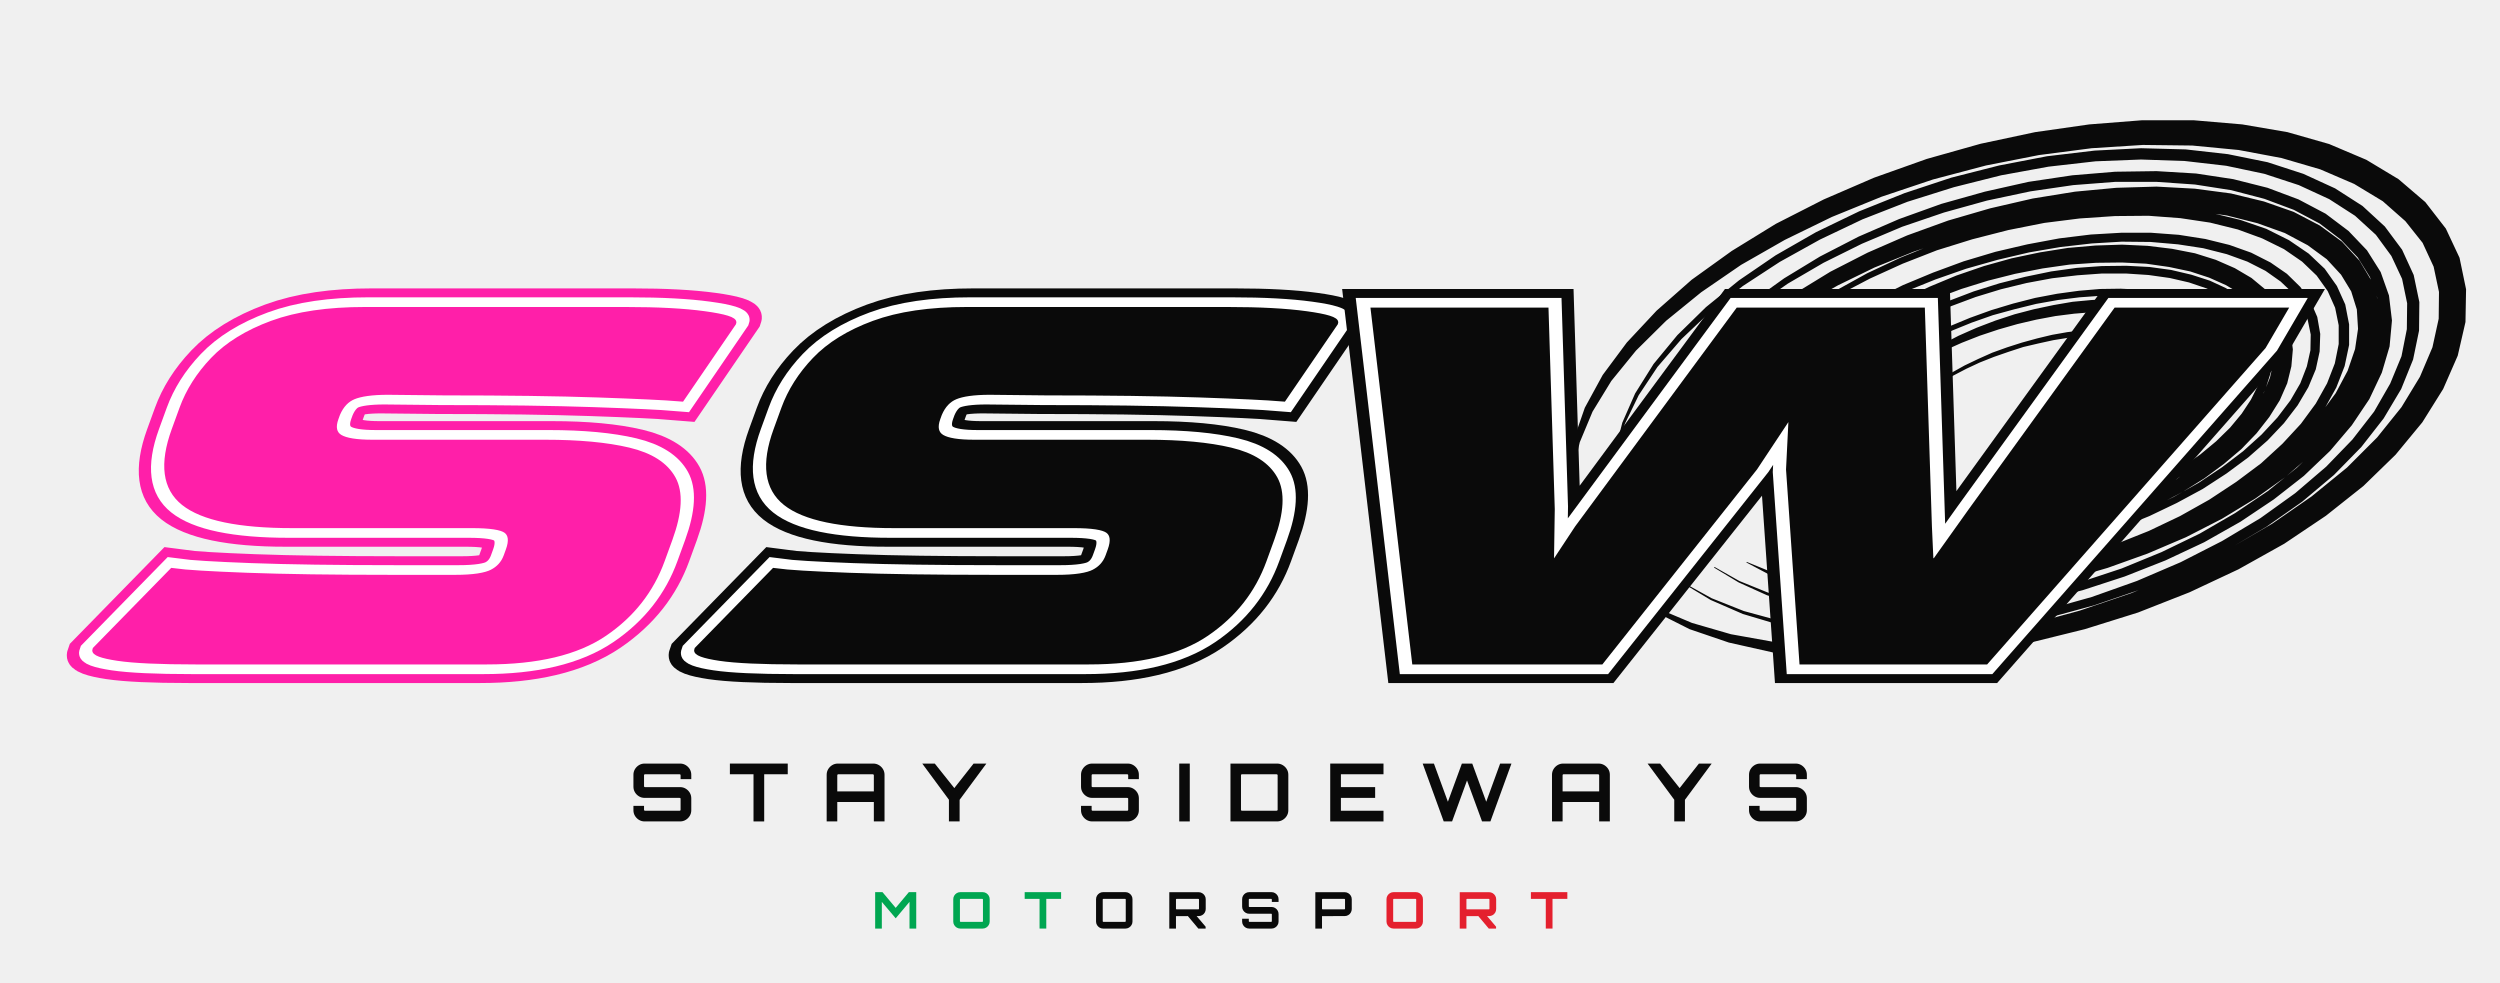
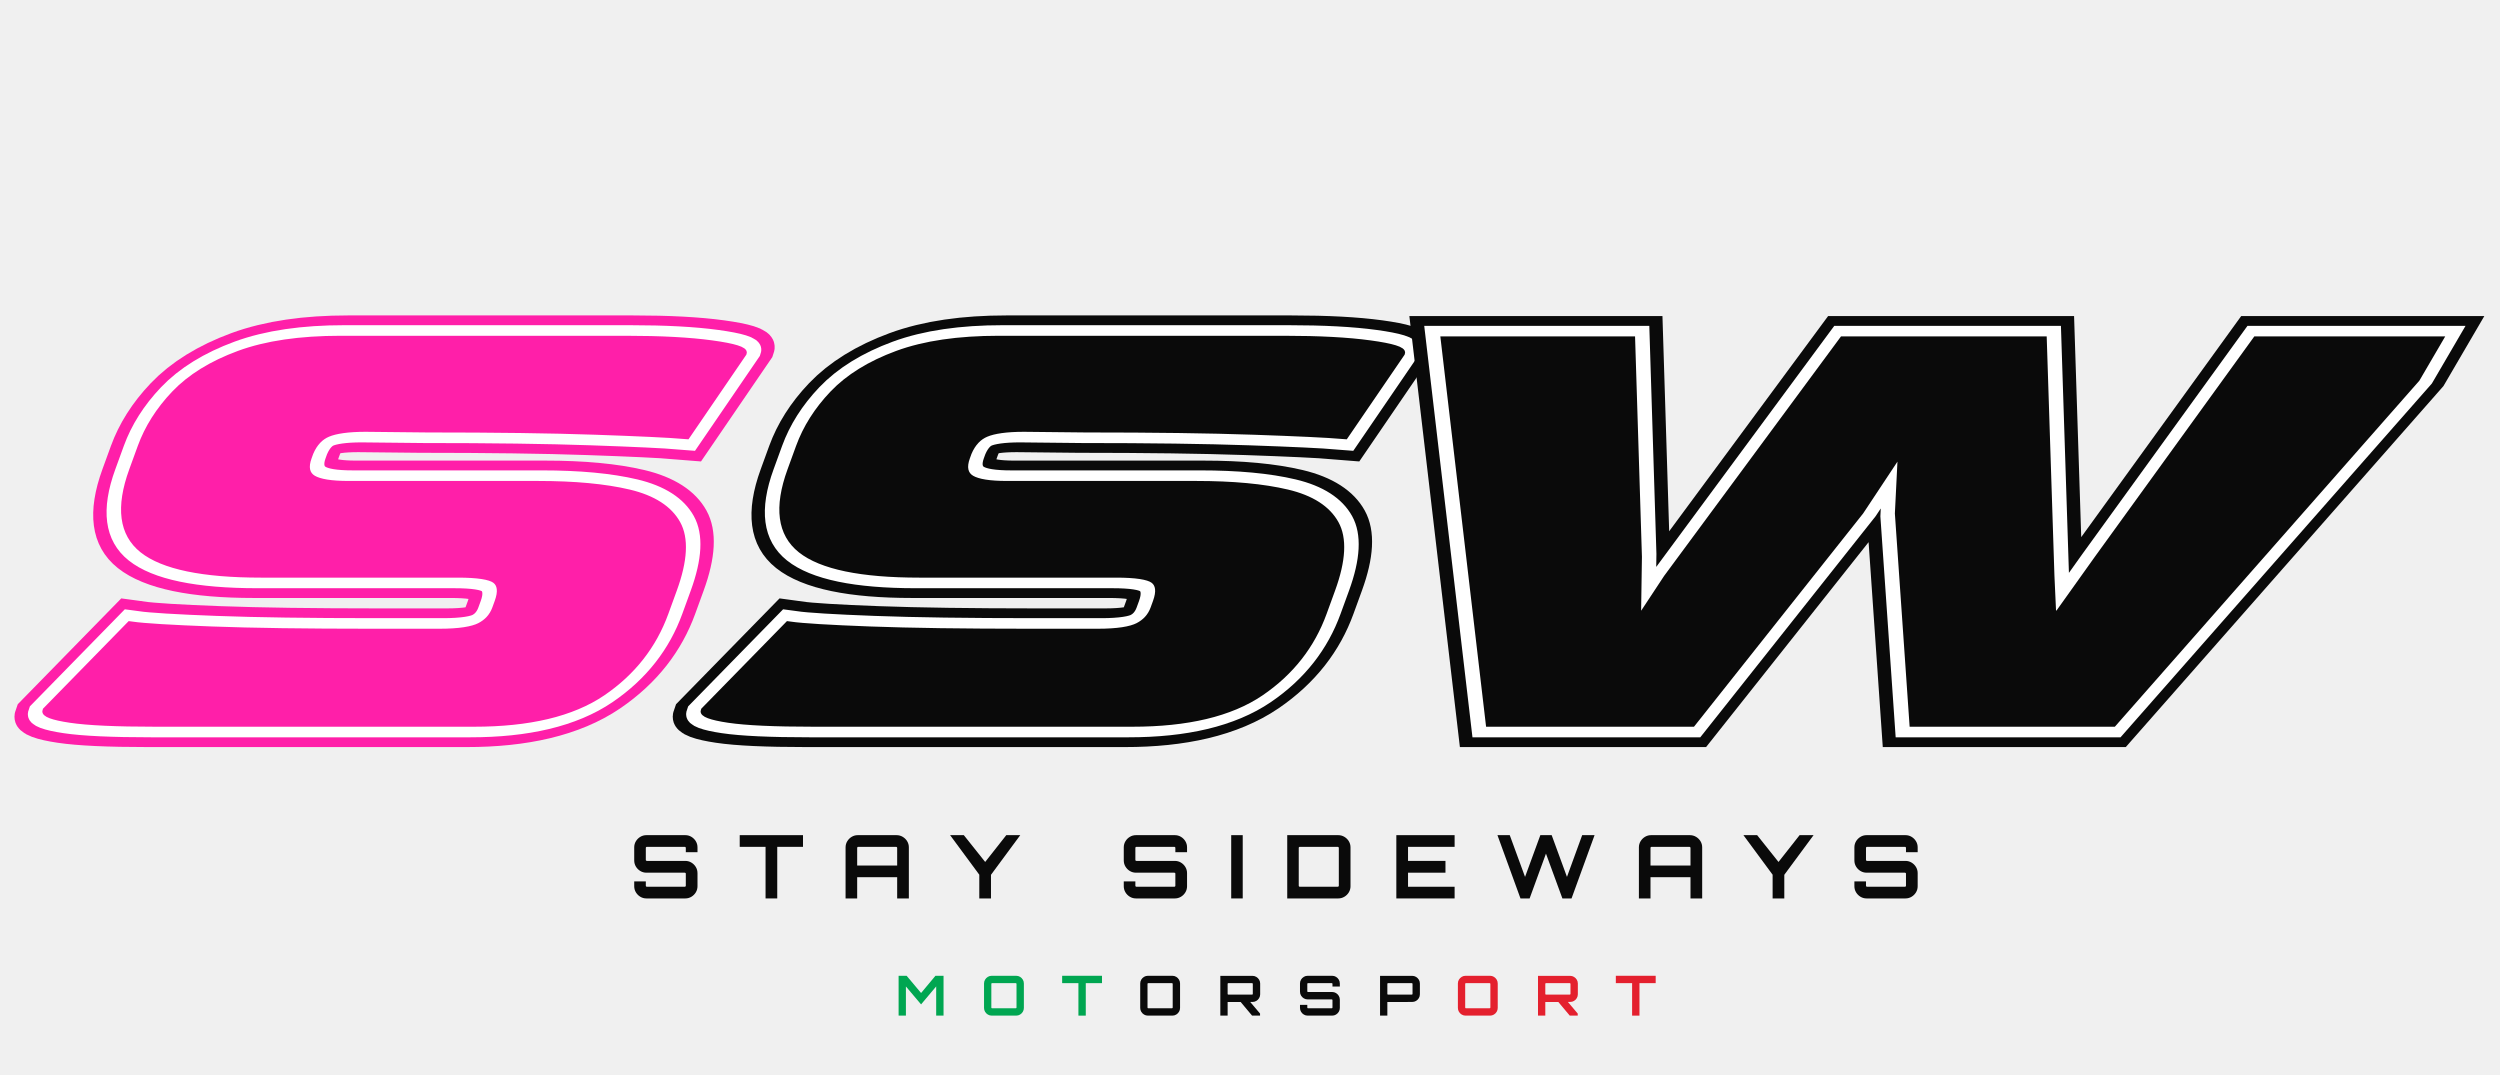
- <svg xmlns="http://www.w3.org/2000/svg" viewBox="0 0 840 330" role="img" aria-label="SSW Stay Sideways Motorsport">
-   <path d="M528.3 168.5 L528.5 158.6 L530.8 148.6 L535.1 138.3 L541.4 128.0 L549.7 117.8 L559.8 107.8 L571.6 98.2 L585.0 89.0 L599.7 80.6 L615.5 72.9 L632.2 66.1 L649.5 60.3 L667.3 55.6 L685.1 52.1 L702.8 49.8 L720.0 48.7 L736.6 48.9 L752.2 50.4 L766.6 53.1 L779.6 56.9 L791.0 61.8 L800.6 67.6 L808.2 74.3 L814.0 81.6 L817.7 89.6 L819.5 98.1 L819.4 107.1 L817.3 116.7 L813.1 126.6 L806.9 136.8 L798.7 147.0 L788.6 157.1 L776.7 166.8 L763.4 176.0 L748.6 184.6 L732.8 192.4 L716.1 199.3 L698.7 205.2 L681.0 210.0 L663.2 213.6 L645.5 216.0 L628.3 217.2 L611.7 217.0 L596.1 215.7 L581.6 213.1 L568.5 209.3 L556.9 204.4 L546.8 198.4 L546.7 198.7 L556.2 205.6 L567.7 211.4 L580.9 215.9 L595.6 219.2 L611.5 221.2 L628.3 221.9 L646.0 221.2 L664.0 219.2 L682.3 215.9 L700.5 211.4 L718.4 205.8 L735.7 199.0 L752.1 191.3 L767.5 182.7 L781.5 173.3 L794.1 163.3 L804.9 152.8 L813.9 141.9 L820.9 130.7 L825.8 119.5 L828.4 108.2 L828.6 97.2 L826.4 86.6 L821.8 76.8 L814.9 67.9 L805.9 60.2 L795.1 53.7 L782.6 48.4 L768.6 44.4 L753.4 41.8 L737.0 40.4 L719.8 40.4 L702.0 41.8 L683.8 44.4 L665.5 48.3 L647.4 53.4 L629.7 59.7 L612.8 67.0 L596.7 75.2 L581.9 84.3 L568.4 94.0 L556.6 104.4 L546.6 115.1 L538.5 126.0 L532.5 137.0 L528.7 147.9 L527.2 158.5 L528.0 168.5Z M542.4 161.0 L543.2 151.8 L546.0 142.3 L550.6 132.8 L556.9 123.3 L565.0 113.9 L574.6 104.8 L585.6 96.1 L598.0 88.0 L611.5 80.5 L625.8 73.7 L640.9 67.8 L656.5 62.9 L672.4 58.9 L688.3 56.0 L704.1 54.2 L719.4 53.6 L734.1 54.1 L748.0 55.7 L760.8 58.4 L772.4 62.2 L782.6 66.9 L791.3 72.5 L798.3 78.9 L803.5 86.0 L807.1 93.7 L808.8 101.9 L808.7 110.6 L806.9 119.7 L803.1 128.9 L797.7 138.3 L790.4 147.7 L781.6 156.8 L771.2 165.7 L759.5 174.1 L746.6 181.8 L732.7 188.9 L718.0 195.2 L702.8 200.6 L687.1 205.0 L671.3 208.3 L655.6 210.6 L640.2 211.8 L625.3 211.8 L611.2 210.7 L598.0 208.6 L585.9 205.3 L575.1 201.0 L565.7 195.8 L565.5 196.0 L574.8 201.6 L585.6 206.3 L597.7 209.9 L611.0 212.4 L625.3 213.7 L640.3 213.9 L655.9 213.0 L671.8 210.9 L687.8 207.7 L703.6 203.4 L719.1 198.1 L734.1 191.9 L748.3 184.8 L761.5 177.0 L773.5 168.6 L784.2 159.6 L793.4 150.2 L800.9 140.6 L806.8 130.7 L810.8 120.8 L812.8 111.1 L812.9 101.5 L811.0 92.4 L807.1 83.9 L801.3 76.1 L793.8 69.2 L784.6 63.3 L773.9 58.4 L761.9 54.5 L748.6 51.8 L734.4 50.2 L719.4 49.8 L703.8 50.6 L687.8 52.5 L671.7 55.6 L655.6 59.7 L639.9 64.9 L624.7 71.0 L610.2 78.0 L596.6 85.8 L584.3 94.2 L573.2 103.2 L563.6 112.6 L555.6 122.3 L549.4 132.2 L545.1 142.0 L542.6 151.7 L542.1 161.0Z M553.5 153.7 L555.6 145.1 L559.4 136.5 L564.8 127.8 L571.7 119.3 L580.1 110.9 L589.8 102.9 L600.7 95.3 L612.7 88.3 L625.6 81.9 L639.1 76.2 L653.2 71.4 L667.6 67.4 L682.2 64.3 L696.6 62.2 L710.8 61.1 L724.5 61.1 L737.5 62.0 L749.7 63.9 L760.8 66.8 L770.7 70.5 L779.4 75.1 L786.5 80.5 L792.2 86.5 L796.3 93.1 L798.8 100.2 L799.7 107.7 L799.0 115.6 L796.7 123.8 L792.8 132.2 L787.2 140.7 L780.2 149.0 L771.7 157.2 L762.0 165.0 L751.0 172.4 L739.1 179.3 L726.3 185.5 L712.9 191.0 L699.0 195.6 L684.8 199.4 L670.5 202.3 L656.4 204.2 L642.6 205.2 L629.2 205.1 L616.6 204.0 L604.8 202.0 L594.0 199.1 L584.4 195.2 L576.1 190.5 L575.9 190.7 L584.2 195.7 L593.7 200.0 L604.5 203.2 L616.4 205.6 L629.1 206.9 L642.6 207.2 L656.6 206.4 L670.9 204.7 L685.4 202.0 L699.8 198.3 L713.9 193.7 L727.6 188.3 L740.6 182.2 L752.8 175.3 L764.0 167.8 L774.1 159.9 L782.9 151.5 L790.2 142.9 L796.1 134.1 L800.3 125.2 L802.9 116.4 L803.7 107.7 L802.7 99.3 L799.9 91.4 L795.3 84.1 L789.1 77.6 L781.4 71.8 L772.3 67.0 L761.9 63.1 L750.4 60.2 L737.9 58.3 L724.6 57.5 L710.7 57.7 L696.3 58.9 L681.6 61.1 L666.9 64.4 L652.3 68.5 L638.1 73.6 L624.5 79.5 L611.5 86.2 L599.5 93.5 L588.6 101.3 L578.9 109.6 L570.6 118.3 L563.8 127.1 L558.5 136.1 L555.0 145.0 L553.2 153.6Z M560.4 163.4 L560.8 155.8 L562.8 148.1 L566.4 140.3 L571.5 132.4 L578.1 124.6 L586.2 116.9 L595.5 109.5 L606.0 102.4 L617.5 95.9 L629.8 89.9 L642.9 84.6 L656.4 80.0 L670.2 76.2 L684.2 73.3 L698.0 71.3 L711.5 70.2 L724.5 70.0 L736.8 70.8 L748.2 72.4 L758.5 75.0 L767.7 78.3 L775.4 82.4 L781.8 87.1 L786.6 92.3 L790.0 97.9 L791.9 104.0 L792.3 110.5 L791.3 117.3 L788.8 124.6 L784.8 132.1 L779.2 139.7 L772.1 147.3 L763.8 154.8 L754.1 161.9 L743.4 168.7 L731.8 175.0 L719.4 180.6 L706.5 185.6 L693.1 189.8 L679.6 193.2 L666.1 195.8 L652.8 197.4 L639.9 198.2 L627.6 198.0 L615.9 197.0 L605.2 195.1 L595.5 192.3 L586.9 188.8 L586.8 189.0 L595.1 193.4 L604.8 196.9 L615.6 199.5 L627.3 201.1 L639.9 201.7 L653.1 201.4 L666.7 200.1 L680.6 197.9 L694.5 194.8 L708.2 190.8 L721.6 186.0 L734.5 180.5 L746.6 174.3 L757.8 167.5 L768.0 160.2 L777.0 152.4 L784.7 144.4 L791.0 136.1 L795.7 127.7 L798.7 119.2 L800.0 110.8 L799.5 102.6 L797.1 94.8 L792.8 87.6 L786.9 81.2 L779.5 75.8 L770.7 71.2 L760.7 67.7 L749.6 65.0 L737.5 63.4 L724.6 62.7 L711.1 63.1 L697.2 64.4 L683.0 66.7 L668.7 70.0 L654.6 74.1 L640.8 79.1 L627.5 84.9 L615.0 91.3 L603.4 98.4 L592.8 105.9 L583.5 113.9 L575.5 122.2 L569.1 130.6 L564.2 139.1 L561.1 147.5 L559.7 155.7 L560.1 163.4Z M574.9 139.5 L579.2 132.3 L584.8 125.2 L591.5 118.3 L599.4 111.6 L608.2 105.2 L617.8 99.1 L628.3 93.6 L639.3 88.6 L650.8 84.1 L662.7 80.4 L674.8 77.3 L686.9 74.9 L698.8 73.4 L710.6 72.6 L721.9 72.5 L732.6 73.3 L742.6 74.8 L751.9 77.1 L760.1 80.1 L767.4 83.7 L773.5 87.9 L778.4 92.6 L782.1 97.8 L784.6 103.4 L785.8 109.3 L785.8 115.6 L784.5 122.1 L781.9 128.8 L778.1 135.6 L773.1 142.4 L766.9 149.1 L759.7 155.7 L751.4 161.9 L742.3 167.9 L732.5 173.4 L722.0 178.4 L711.0 182.8 L699.7 186.7 L688.1 189.8 L676.5 192.3 L664.9 194.0 L653.6 195.0 L642.7 195.3 L632.2 194.8 L622.4 193.5 L613.3 191.6 L605.1 188.9 L597.8 185.5 L597.6 185.8 L604.9 189.4 L613.1 192.4 L622.2 194.6 L632.1 196.1 L642.6 196.9 L653.7 196.8 L665.2 196.0 L676.9 194.4 L688.6 192.1 L700.4 189.0 L711.9 185.3 L723.1 180.9 L733.8 175.9 L743.9 170.4 L753.2 164.5 L761.7 158.1 L769.2 151.4 L775.7 144.5 L781.0 137.4 L785.0 130.2 L787.8 123.0 L789.3 115.9 L789.3 109.0 L788.0 102.3 L785.2 96.1 L781.1 90.3 L775.7 85.2 L769.1 80.7 L761.5 76.9 L752.8 73.9 L743.3 71.6 L732.9 70.1 L721.9 69.4 L710.4 69.6 L698.5 70.5 L686.4 72.2 L674.2 74.7 L662.0 78.0 L650.1 81.9 L638.5 86.6 L627.4 91.8 L616.9 97.6 L607.3 103.9 L598.5 110.5 L590.8 117.5 L584.2 124.7 L578.8 132.0 L574.6 139.4Z M581.8 154.3 L583.1 148.4 L585.6 142.3 L589.2 136.2 L593.9 130.2 L599.6 124.2 L606.2 118.4 L613.7 112.8 L621.9 107.5 L630.9 102.5 L640.4 97.9 L650.3 93.9 L660.6 90.3 L671.2 87.3 L681.8 84.8 L692.3 83.0 L702.8 81.8 L712.9 81.2 L722.6 81.3 L731.8 82.1 L740.3 83.4 L748.2 85.4 L755.1 87.9 L761.2 91.0 L766.3 94.6 L770.4 98.5 L773.5 102.8 L775.4 107.5 L776.4 112.4 L776.3 117.7 L775.1 123.1 L772.9 128.8 L769.6 134.5 L765.2 140.3 L759.9 146.0 L753.7 151.6 L746.6 157.0 L738.8 162.2 L730.3 167.0 L721.3 171.4 L711.8 175.4 L702.1 178.9 L692.1 181.8 L682.0 184.3 L671.9 186.1 L662.0 187.4 L652.4 188.0 L643.1 188.0 L634.3 187.4 L634.3 187.7 L643.1 188.5 L652.4 188.8 L662.1 188.4 L672.1 187.4 L682.3 185.7 L692.5 183.5 L702.6 180.6 L712.6 177.3 L722.2 173.4 L731.4 169.0 L740.1 164.3 L748.1 159.1 L755.4 153.7 L761.9 148.0 L767.4 142.2 L772.0 136.2 L775.6 130.1 L778.1 124.1 L779.4 118.1 L779.6 112.2 L778.6 106.5 L776.3 101.2 L772.9 96.4 L768.4 92.0 L762.9 88.2 L756.4 84.9 L749.1 82.3 L741.0 80.3 L732.1 78.9 L722.7 78.2 L712.8 78.2 L702.5 78.8 L691.9 80.1 L681.2 82.1 L670.5 84.6 L659.8 87.8 L649.5 91.6 L639.4 95.8 L629.8 100.6 L620.9 105.7 L612.6 111.2 L605.1 117.1 L598.5 123.1 L592.9 129.3 L588.3 135.7 L584.9 142.0 L582.6 148.2 L581.5 154.3Z M595.1 149.6 L597.0 144.1 L599.7 138.7 L603.4 133.3 L608.0 127.9 L613.3 122.7 L619.5 117.6 L626.3 112.8 L633.8 108.3 L641.8 104.2 L650.2 100.4 L659.0 97.1 L668.0 94.3 L677.1 92.0 L686.3 90.2 L695.4 88.9 L704.3 88.3 L712.9 88.2 L721.1 88.6 L728.8 89.7 L735.9 91.2 L742.3 93.3 L747.9 95.8 L752.8 98.7 L756.8 102.0 L759.9 105.5 L762.1 109.3 L763.5 113.3 L764.1 117.6 L763.8 122.1 L762.7 126.9 L760.7 131.8 L757.7 136.8 L753.9 141.9 L749.3 146.9 L743.9 151.9 L737.8 156.6 L731.1 161.1 L723.8 165.3 L716.0 169.1 L707.9 172.5 L699.5 175.5 L691.0 178.1 L682.3 180.1 L673.7 181.7 L665.3 182.7 L657.0 183.2 L649.1 183.2 L641.5 182.7 L641.5 183.0 L649.0 184.1 L657.0 184.7 L665.4 184.7 L674.0 184.2 L682.9 183.0 L691.7 181.3 L700.6 179.0 L709.3 176.3 L717.7 173.0 L725.8 169.3 L733.5 165.2 L740.7 160.7 L747.2 155.9 L753.1 150.9 L758.2 145.6 L762.5 140.1 L766.0 134.5 L768.5 128.8 L769.9 123.1 L770.4 117.4 L769.7 111.9 L767.9 106.6 L765.1 101.7 L761.2 97.3 L756.5 93.4 L750.9 90.1 L744.5 87.3 L737.5 85.1 L729.8 83.6 L721.6 82.6 L713.0 82.2 L704.0 82.5 L694.8 83.3 L685.4 84.8 L675.9 86.8 L666.6 89.4 L657.3 92.6 L648.4 96.3 L639.8 100.4 L631.8 104.9 L624.3 109.8 L617.4 115.1 L611.3 120.6 L606.1 126.3 L601.7 132.1 L598.4 137.9 L596.1 143.8 L594.8 149.5Z M604.3 143.5 L607.0 138.3 L610.6 133.3 L615.1 128.3 L620.3 123.4 L626.2 118.7 L632.8 114.3 L639.9 110.1 L647.5 106.3 L655.5 102.9 L663.8 99.8 L672.3 97.2 L680.9 95.1 L689.5 93.5 L698.0 92.5 L706.3 91.9 L714.3 91.9 L721.9 92.4 L729.0 93.4 L735.5 94.9 L741.4 96.9 L746.6 99.3 L751.0 102.1 L754.6 105.3 L757.4 108.8 L759.3 112.5 L760.4 116.5 L760.6 120.7 L760.1 125.1 L758.6 129.7 L756.3 134.3 L753.2 139.0 L749.3 143.7 L744.6 148.3 L739.3 152.7 L733.3 156.9 L726.8 160.9 L719.8 164.6 L712.4 168.0 L704.8 170.9 L696.9 173.5 L688.9 175.6 L680.9 177.3 L673.0 178.4 L665.3 179.1 L657.8 179.3 L650.6 179.0 L643.9 178.3 L637.7 177.0 L637.6 177.3 L643.8 178.7 L650.6 179.7 L657.8 180.2 L665.3 180.2 L673.2 179.7 L681.2 178.7 L689.3 177.2 L697.4 175.2 L705.4 172.7 L713.2 169.8 L720.7 166.5 L727.9 162.9 L734.6 158.9 L740.8 154.6 L746.3 150.1 L751.2 145.4 L755.3 140.6 L758.7 135.7 L761.2 130.7 L762.8 125.7 L763.5 120.8 L763.2 116.1 L762.0 111.5 L759.8 107.2 L756.7 103.3 L752.7 99.9 L747.9 96.8 L742.5 94.3 L736.3 92.3 L729.5 90.7 L722.2 89.7 L714.4 89.3 L706.2 89.4 L697.8 90.0 L689.2 91.2 L680.5 93.0 L671.8 95.2 L663.2 97.9 L654.8 101.1 L646.8 104.7 L639.1 108.7 L632.0 113.1 L625.4 117.7 L619.5 122.6 L614.4 127.7 L610.1 132.9 L606.6 138.1 L604.0 143.3Z M616.1 141.4 L618.9 137.2 L622.5 133.0 L626.7 129.0 L631.5 125.0 L636.8 121.2 L642.7 117.6 L648.9 114.3 L655.6 111.2 L662.5 108.4 L669.6 105.9 L676.9 103.9 L684.2 102.1 L691.5 100.8 L698.7 99.9 L705.7 99.4 L712.4 99.4 L718.8 99.7 L724.8 100.4 L730.4 101.6 L735.4 103.1 L739.8 105.0 L743.6 107.1 L746.7 109.6 L749.1 112.3 L750.9 115.2 L752.0 118.4 L752.4 121.7 L752.2 125.1 L751.2 128.7 L749.6 132.5 L747.3 136.3 L744.3 140.1 L740.7 143.9 L736.5 147.6 L731.8 151.2 L726.6 154.6 L721.0 157.8 L715.0 160.8 L708.8 163.5 L702.3 166.0 L695.7 168.1 L689.0 169.8 L682.3 171.2 L675.7 172.3 L669.2 172.9 L663.0 173.2 L657.0 173.1 L651.3 172.6 L651.3 172.9 L656.9 173.5 L663.0 173.8 L669.3 173.8 L675.8 173.3 L682.5 172.4 L689.3 171.1 L696.1 169.5 L702.8 167.5 L709.4 165.2 L715.8 162.5 L721.9 159.6 L727.7 156.4 L733.0 153.0 L737.9 149.3 L742.3 145.6 L746.1 141.7 L749.3 137.7 L751.8 133.7 L753.6 129.6 L754.7 125.6 L755.0 121.6 L754.5 117.8 L753.3 114.1 L751.3 110.7 L748.5 107.7 L745.0 105.0 L740.9 102.6 L736.2 100.7 L731.0 99.1 L725.2 98.0 L719.0 97.3 L712.5 97.0 L705.6 97.1 L698.5 97.7 L691.2 98.7 L683.8 100.1 L676.4 102.0 L669.1 104.2 L661.9 106.8 L654.9 109.7 L648.3 112.9 L642.0 116.5 L636.1 120.2 L630.8 124.2 L626.1 128.4 L622.0 132.6 L618.6 137.0 L615.8 141.2Z M629.5 133.8 L633.4 130.3 L637.7 126.9 L642.6 123.7 L647.7 120.7 L653.3 117.8 L659.1 115.2 L665.2 112.8 L671.5 110.7 L677.8 108.9 L684.2 107.4 L690.6 106.2 L696.9 105.4 L703.0 104.9 L709.0 104.8 L714.6 105.0 L719.9 105.5 L724.8 106.4 L729.3 107.6 L733.3 109.0 L736.7 110.7 L739.6 112.7 L742.0 114.8 L743.7 117.0 L744.9 119.4 L745.6 121.9 L745.8 124.5 L745.4 127.3 L744.5 130.3 L743.1 133.4 L741.1 136.6 L738.5 139.8 L735.5 143.0 L731.9 146.2 L727.9 149.3 L723.5 152.2 L718.7 155.0 L713.6 157.7 L708.3 160.1 L702.8 162.2 L697.1 164.2 L691.4 165.8 L685.7 167.2 L680.0 168.2 L674.4 169.0 L668.9 169.4 L663.7 169.6 L658.7 169.4 L654.0 169.0 L653.9 169.3 L658.6 170.2 L663.6 170.8 L669.0 171.0 L674.5 170.9 L680.3 170.5 L686.1 169.7 L692.1 168.6 L698.0 167.1 L703.9 165.4 L709.6 163.4 L715.2 161.1 L720.6 158.5 L725.6 155.8 L730.3 152.8 L734.7 149.6 L738.6 146.3 L742.0 142.9 L745.0 139.4 L747.4 135.8 L749.1 132.1 L750.3 128.4 L750.8 124.7 L750.6 121.0 L749.6 117.5 L747.9 114.3 L745.6 111.3 L742.7 108.7 L739.2 106.4 L735.2 104.5 L730.7 103.0 L725.8 101.8 L720.5 101.0 L714.9 100.5 L708.9 100.5 L702.8 100.8 L696.4 101.4 L690.0 102.5 L683.4 103.9 L676.9 105.6 L670.5 107.7 L664.2 110.1 L658.1 112.8 L652.3 115.8 L646.8 119.0 L641.7 122.4 L637.0 126.0 L632.9 129.7 L629.3 133.5Z M637.3 141.9 L639.5 139.1 L642.1 136.3 L645.1 133.7 L648.5 131.1 L652.3 128.6 L656.3 126.2 L660.7 123.9 L665.2 121.8 L670.0 119.9 L674.9 118.2 L679.8 116.6 L684.9 115.4 L689.9 114.3 L694.9 113.5 L699.7 112.9 L704.4 112.6 L709.0 112.6 L713.3 112.8 L717.3 113.3 L721.0 114.0 L724.3 114.9 L727.3 116.0 L729.8 117.3 L732.0 118.8 L733.6 120.5 L734.9 122.3 L735.7 124.1 L736.1 126.1 L736.1 128.2 L735.7 130.5 L734.8 132.8 L733.5 135.2 L731.8 137.6 L729.7 140.1 L727.1 142.5 L724.2 144.9 L721.0 147.3 L717.5 149.5 L713.8 151.6 L709.8 153.6 L705.6 155.4 L701.3 157.1 L696.9 158.6 L692.5 159.8 L688.0 160.9 L683.6 161.8 L679.2 162.4 L675.0 162.8 L675.0 163.1 L679.3 162.8 L683.7 162.3 L688.2 161.6 L692.7 160.7 L697.2 159.5 L701.7 158.1 L706.1 156.6 L710.3 154.8 L714.4 152.9 L718.3 150.8 L721.9 148.6 L725.3 146.3 L728.3 143.9 L731.0 141.4 L733.3 138.9 L735.2 136.3 L736.7 133.7 L737.7 131.1 L738.2 128.5 L738.3 125.9 L737.8 123.5 L736.8 121.2 L735.3 119.1 L733.4 117.1 L731.0 115.5 L728.2 114.0 L725.0 112.8 L721.4 111.9 L717.6 111.2 L713.4 110.7 L709.0 110.6 L704.4 110.7 L699.5 111.0 L694.6 111.6 L689.5 112.5 L684.5 113.7 L679.4 115.1 L674.4 116.7 L669.4 118.5 L664.7 120.6 L660.1 122.8 L655.8 125.2 L651.7 127.7 L648.0 130.4 L644.6 133.1 L641.7 136.0 L639.2 138.9 L637.1 141.7Z" fill="#0a0a0a" />
+ <svg xmlns="http://www.w3.org/2000/svg" viewBox="18 0 768 330" role="img" aria-label="SSW Stay Sideways Motorsport">
  <g transform="translate(96 0) matrix(1.32 0 -0.364 1 0 0)">
    <g transform="translate(0 222)">
      <path d="M38.6 0.0Q25.0 0.0 18.6 -1.2Q12.2 -2.4 12.2 -4.0L24.2 -29.8Q28.8 -29.0 43.2 -28.3Q57.6 -27.6 80.6 -27.6H96.4Q103.4 -27.6 105.8 -29.6Q108.2 -31.6 108.2 -35.4V-37.4Q108.2 -42.2 105.8 -44.0Q103.4 -45.8 96.4 -45.8H50.6Q30.4 -45.8 21.2 -53.3Q12.0 -60.8 12.0 -77.8V-85.0Q12.0 -93.8 15.3 -101.2Q18.6 -108.6 26.6 -113.1Q34.6 -117.6 48.6 -117.6H115.0Q127.2 -117.6 135.3 -116.2Q143.4 -114.8 143.4 -113.2L137.4 -88.4Q131.8 -89.0 116.3 -89.7Q100.8 -90.4 77.0 -90.4L62.6 -90.6Q56.4 -90.6 53.8 -88.9Q51.2 -87.2 51.0 -82.6V-81.2Q51.0 -76.6 53.8 -74.8Q56.6 -73.0 62.8 -73.0H106.8Q119.6 -73.0 128.6 -70.4Q137.6 -67.8 142.4 -60.9Q147.2 -54.0 147.2 -40.6V-33.4Q147.2 -18.4 139.5 -9.2Q131.8 0.0 112.8 0.0Z" fill="none" stroke="#ff1fa9" stroke-width="15" stroke-linejoin="miter" />
      <path d="M38.6 0.0Q25.0 0.0 18.6 -1.2Q12.2 -2.4 12.2 -4.0L24.2 -29.8Q28.8 -29.0 43.2 -28.3Q57.6 -27.6 80.6 -27.6H96.4Q103.4 -27.6 105.8 -29.6Q108.2 -31.6 108.2 -35.4V-37.4Q108.2 -42.2 105.8 -44.0Q103.4 -45.8 96.4 -45.8H50.6Q30.4 -45.8 21.2 -53.3Q12.0 -60.8 12.0 -77.8V-85.0Q12.0 -93.8 15.3 -101.2Q18.6 -108.6 26.6 -113.1Q34.6 -117.6 48.6 -117.6H115.0Q127.2 -117.6 135.3 -116.2Q143.4 -114.8 143.4 -113.2L137.4 -88.4Q131.8 -89.0 116.3 -89.7Q100.8 -90.4 77.0 -90.4L62.6 -90.6Q56.4 -90.6 53.8 -88.9Q51.2 -87.2 51.0 -82.6V-81.2Q51.0 -76.6 53.8 -74.8Q56.6 -73.0 62.8 -73.0H106.8Q119.6 -73.0 128.6 -70.4Q137.6 -67.8 142.4 -60.9Q147.2 -54.0 147.2 -40.6V-33.4Q147.2 -18.4 139.5 -9.2Q131.8 0.0 112.8 0.0Z" fill="none" stroke="#fff" stroke-width="9" stroke-linejoin="miter" />
      <path d="M38.6 0.0Q25.0 0.0 18.6 -1.2Q12.2 -2.4 12.2 -4.0L24.2 -29.8Q28.8 -29.0 43.2 -28.3Q57.6 -27.6 80.6 -27.6H96.4Q103.4 -27.6 105.8 -29.6Q108.2 -31.6 108.2 -35.4V-37.4Q108.2 -42.2 105.8 -44.0Q103.4 -45.8 96.4 -45.8H50.6Q30.4 -45.8 21.2 -53.3Q12.0 -60.8 12.0 -77.8V-85.0Q12.0 -93.8 15.3 -101.2Q18.6 -108.6 26.6 -113.1Q34.6 -117.6 48.6 -117.6H115.0Q127.2 -117.6 135.3 -116.2Q143.4 -114.8 143.4 -113.2L137.4 -88.4Q131.8 -89.0 116.3 -89.7Q100.8 -90.4 77.0 -90.4L62.6 -90.6Q56.4 -90.6 53.8 -88.9Q51.2 -87.2 51.0 -82.6V-81.2Q51.0 -76.6 53.8 -74.8Q56.6 -73.0 62.8 -73.0H106.8Q119.6 -73.0 128.6 -70.4Q137.6 -67.8 142.4 -60.9Q147.2 -54.0 147.2 -40.6V-33.4Q147.2 -18.4 139.5 -9.2Q131.8 0.0 112.8 0.0Z" fill="#ff1fa9" stroke="#ff1fa9" stroke-width="2.5" />
      <path d="M191.8 0.0Q178.2 0.0 171.8 -1.2Q165.4 -2.4 165.4 -4.0L177.4 -29.8Q182 -29.0 196.4 -28.3Q210.8 -27.6 233.8 -27.6H249.6Q256.6 -27.6 259.0 -29.6Q261.4 -31.6 261.4 -35.4V-37.4Q261.4 -42.2 259.0 -44.0Q256.6 -45.8 249.6 -45.8H203.8Q183.6 -45.8 174.4 -53.3Q165.2 -60.8 165.2 -77.8V-85.0Q165.2 -93.8 168.5 -101.2Q171.8 -108.6 179.8 -113.1Q187.8 -117.6 201.8 -117.6H268.2Q280.4 -117.6 288.5 -116.2Q296.6 -114.8 296.6 -113.2L290.6 -88.4Q285.0 -89.0 269.5 -89.7Q254 -90.4 230.2 -90.4L215.8 -90.6Q209.6 -90.6 207 -88.9Q204.4 -87.2 204.2 -82.6V-81.2Q204.2 -76.6 207.0 -74.8Q209.8 -73.0 216 -73.0H260.0Q272.8 -73.0 281.8 -70.4Q290.8 -67.8 295.6 -60.9Q300.4 -54.0 300.4 -40.6V-33.4Q300.4 -18.4 292.7 -9.2Q285.0 0.0 266.0 0.0Z" fill="none" stroke="#0a0a0a" stroke-width="15" stroke-linejoin="miter" />
      <path d="M191.8 0.0Q178.2 0.0 171.8 -1.2Q165.4 -2.4 165.4 -4.0L177.4 -29.8Q182 -29.0 196.4 -28.3Q210.8 -27.6 233.8 -27.6H249.6Q256.6 -27.6 259.0 -29.6Q261.4 -31.6 261.4 -35.4V-37.4Q261.4 -42.2 259.0 -44.0Q256.6 -45.8 249.6 -45.8H203.8Q183.6 -45.8 174.4 -53.3Q165.2 -60.8 165.2 -77.8V-85.0Q165.2 -93.8 168.5 -101.2Q171.8 -108.6 179.8 -113.1Q187.8 -117.6 201.8 -117.6H268.2Q280.4 -117.6 288.5 -116.2Q296.6 -114.8 296.6 -113.2L290.6 -88.4Q285.0 -89.0 269.5 -89.7Q254 -90.4 230.2 -90.4L215.8 -90.6Q209.6 -90.6 207 -88.9Q204.4 -87.2 204.2 -82.6V-81.2Q204.2 -76.6 207.0 -74.8Q209.8 -73.0 216 -73.0H260.0Q272.8 -73.0 281.8 -70.4Q290.8 -67.8 295.6 -60.9Q300.4 -54.0 300.4 -40.6V-33.4Q300.4 -18.4 292.7 -9.2Q285.0 0.0 266.0 0.0Z" fill="none" stroke="#fff" stroke-width="9" stroke-linejoin="miter" />
      <path d="M191.8 0.0Q178.2 0.0 171.8 -1.2Q165.4 -2.4 165.4 -4.0L177.4 -29.8Q182 -29.0 196.4 -28.3Q210.8 -27.6 233.8 -27.6H249.6Q256.6 -27.6 259.0 -29.6Q261.4 -31.6 261.4 -35.4V-37.4Q261.4 -42.2 259.0 -44.0Q256.6 -45.8 249.6 -45.8H203.8Q183.6 -45.8 174.4 -53.3Q165.2 -60.8 165.2 -77.8V-85.0Q165.2 -93.8 168.5 -101.2Q171.8 -108.6 179.8 -113.1Q187.8 -117.6 201.8 -117.6H268.2Q280.4 -117.6 288.5 -116.2Q296.6 -114.8 296.6 -113.2L290.6 -88.4Q285.0 -89.0 269.5 -89.7Q254 -90.4 230.2 -90.4L215.8 -90.6Q209.6 -90.6 207 -88.9Q204.4 -87.2 204.2 -82.6V-81.2Q204.2 -76.6 207.0 -74.8Q209.8 -73.0 216 -73.0H260.0Q272.8 -73.0 281.8 -70.4Q290.8 -67.8 295.6 -60.9Q300.4 -54.0 300.4 -40.6V-33.4Q300.4 -18.4 292.7 -9.2Q285.0 0.0 266.0 0.0Z" fill="#0a0a0a" stroke="#0a0a0a" stroke-width="2.5" />
      <path d="M349.2 0.0 306.4 -117.4H349L369 -50.6L373.6 -33.2H375.6L378.2 -44.8L398.8 -117.4H444.8L466.6 -44.8L470.2 -33.2H472.2L476.8 -50.6L495 -117.4H537.0L535.0 -105.4L493.8 0.0H447.8L426.6 -64.6L422.6 -81.4H420.6L416.8 -64.6L395.8 0.0Z" fill="none" stroke="#0a0a0a" stroke-width="15" stroke-linejoin="miter" />
      <path d="M349.2 0.0 306.4 -117.4H349L369 -50.6L373.6 -33.2H375.6L378.2 -44.8L398.8 -117.4H444.8L466.6 -44.8L470.2 -33.2H472.2L476.8 -50.6L495 -117.4H537.0L535.0 -105.4L493.8 0.0H447.8L426.6 -64.6L422.6 -81.4H420.6L416.8 -64.6L395.8 0.0Z" fill="none" stroke="#fff" stroke-width="9" stroke-linejoin="miter" />
      <path d="M349.2 0.0 306.4 -117.4H349L369 -50.6L373.6 -33.2H375.6L378.2 -44.8L398.8 -117.4H444.8L466.6 -44.8L470.2 -33.2H472.2L476.8 -50.6L495 -117.4H537.0L535.0 -105.4L493.8 0.0H447.8L426.6 -64.6L422.6 -81.4H420.6L416.8 -64.6L395.8 0.0Z" fill="#0a0a0a" stroke="#0a0a0a" stroke-width="2.5" />
    </g>
  </g>
  <g fill="#0a0a0a" transform="translate(211.4 276)">
    <path d="M5.184 0.0Q4.158 0.0 3.308 -0.513Q2.457 -1.026 1.944 -1.877Q1.431 -2.727 1.431 -3.753V-5.238H4.995V-3.915Q4.995 -3.78 5.09 -3.685Q5.184 -3.591 5.319 -3.591H16.956Q17.091 -3.591 17.186 -3.685Q17.28 -3.78 17.28 -3.915V-7.614Q17.28 -7.749 17.186 -7.83Q17.091 -7.911 16.956 -7.911H5.184Q4.158 -7.911 3.308 -8.424Q2.457 -8.937 1.944 -9.787Q1.431 -10.638 1.431 -11.691V-15.687Q1.431 -16.713 1.944 -17.564Q2.457 -18.414 3.308 -18.927Q4.158 -19.44 5.184 -19.44H17.118Q18.144 -19.44 18.994 -18.927Q19.845 -18.414 20.358 -17.564Q20.871 -16.713 20.871 -15.687V-14.202H17.28V-15.525Q17.28 -15.66 17.186 -15.755Q17.091 -15.849 16.956 -15.849H5.319Q5.184 -15.849 5.09 -15.755Q4.995 -15.66 4.995 -15.525V-11.826Q4.995 -11.691 5.09 -11.61Q5.184 -11.529 5.319 -11.529H17.118Q18.144 -11.529 18.994 -11.016Q19.845 -10.503 20.358 -9.652Q20.871 -8.802 20.871 -7.749V-3.753Q20.871 -2.727 20.358 -1.877Q19.845 -1.026 18.994 -0.513Q18.144 0.0 17.118 0.0Z" />
    <path d="M41.78 0.0V-15.849H33.842V-19.44H53.282V-15.849H45.371V0.0Z" />
    <path d="M66.361 0.0V-15.687Q66.361 -16.713 66.874 -17.564Q67.387 -18.414 68.238 -18.927Q69.088 -19.44 70.114 -19.44H82.021Q83.047 -19.44 83.911 -18.927Q84.775 -18.414 85.288 -17.564Q85.801 -16.713 85.801 -15.687V0.0H82.21V-6.534H69.925V0.0H66.361ZM69.925 -10.098H82.21V-15.525Q82.21 -15.66 82.102 -15.755Q81.994 -15.849 81.859 -15.849H70.249Q70.114 -15.849 70.019 -15.755Q69.925 -15.66 69.925 -15.525V-10.098Z" />
    <path d="M107.439 0.0V-7.29L98.475 -19.44H102.687L109.248 -11.205L115.728 -19.44H120.021L111.03 -7.263V0.0Z" />
    <path d="M155.575 0.0Q154.549 0.0 153.699 -0.513Q152.848 -1.026 152.335 -1.877Q151.822 -2.727 151.822 -3.753V-5.238H155.386V-3.915Q155.386 -3.78 155.481 -3.685Q155.575 -3.591 155.71 -3.591H167.347Q167.482 -3.591 167.577 -3.685Q167.671 -3.78 167.671 -3.915V-7.614Q167.671 -7.749 167.577 -7.83Q167.482 -7.911 167.347 -7.911H155.575Q154.549 -7.911 153.699 -8.424Q152.848 -8.937 152.335 -9.787Q151.822 -10.638 151.822 -11.691V-15.687Q151.822 -16.713 152.335 -17.564Q152.848 -18.414 153.699 -18.927Q154.549 -19.44 155.575 -19.44H167.509Q168.535 -19.44 169.386 -18.927Q170.236 -18.414 170.749 -17.564Q171.262 -16.713 171.262 -15.687V-14.202H167.671V-15.525Q167.671 -15.66 167.577 -15.755Q167.482 -15.849 167.347 -15.849H155.71Q155.575 -15.849 155.481 -15.755Q155.386 -15.66 155.386 -15.525V-11.826Q155.386 -11.691 155.481 -11.61Q155.575 -11.529 155.71 -11.529H167.509Q168.535 -11.529 169.386 -11.016Q170.236 -10.503 170.749 -9.652Q171.262 -8.802 171.262 -7.749V-3.753Q171.262 -2.727 170.749 -1.877Q170.236 -1.026 169.386 -0.513Q168.535 0.0 167.509 0.0Z" />
    <path d="M184.827 0.0V-19.44H188.364V0.0Z" />
    <path d="M202.037 0.0V-19.44H217.697Q218.723 -19.44 219.587 -18.927Q220.451 -18.414 220.964 -17.564Q221.477 -16.713 221.477 -15.687V-3.753Q221.477 -2.727 220.964 -1.877Q220.451 -1.026 219.587 -0.513Q218.723 0.0 217.697 0.0ZM205.898 -3.591H217.535Q217.67 -3.591 217.778 -3.685Q217.886 -3.78 217.886 -3.915V-15.525Q217.886 -15.66 217.778 -15.755Q217.67 -15.849 217.535 -15.849H205.898Q205.763 -15.849 205.668 -15.755Q205.574 -15.66 205.574 -15.525V-3.915Q205.574 -3.78 205.668 -3.685Q205.763 -3.591 205.898 -3.591Z" />
    <path d="M235.555 0.0V-19.44H253.456V-15.849H239.146V-11.529H250.648V-7.911H239.146V-3.591H253.456V0.0Z" />
    <path d="M273.69 0.0 266.616 -19.44H270.396L275.094 -6.615L279.792 -19.44H283.275L287.973 -6.615L292.644 -19.44H296.451L289.377 0.0H286.569L281.52 -13.77L276.498 0.0Z" />
    <path d="M310.07 0.0V-15.687Q310.07 -16.713 310.583 -17.564Q311.096 -18.414 311.947 -18.927Q312.797 -19.44 313.823 -19.44H325.73Q326.756 -19.44 327.62 -18.927Q328.484 -18.414 328.997 -17.564Q329.51 -16.713 329.51 -15.687V0.0H325.919V-6.534H313.634V0.0H310.07ZM313.634 -10.098H325.919V-15.525Q325.919 -15.66 325.811 -15.755Q325.703 -15.849 325.568 -15.849H313.958Q313.823 -15.849 313.729 -15.755Q313.634 -15.66 313.634 -15.525V-10.098Z" />
    <path d="M351.148 0.0V-7.29L342.184 -19.44H346.396L352.957 -11.205L359.437 -19.44H363.73L354.739 -7.263V0.0Z" />
    <path d="M380.022 0.0Q378.996 0.0 378.146 -0.513Q377.295 -1.026 376.782 -1.877Q376.269 -2.727 376.269 -3.753V-5.238H379.833V-3.915Q379.833 -3.78 379.928 -3.685Q380.022 -3.591 380.157 -3.591H391.794Q391.929 -3.591 392.024 -3.685Q392.118 -3.78 392.118 -3.915V-7.614Q392.118 -7.749 392.024 -7.83Q391.929 -7.911 391.794 -7.911H380.022Q378.996 -7.911 378.146 -8.424Q377.295 -8.937 376.782 -9.787Q376.269 -10.638 376.269 -11.691V-15.687Q376.269 -16.713 376.782 -17.564Q377.295 -18.414 378.146 -18.927Q378.996 -19.44 380.022 -19.44H391.956Q392.982 -19.44 393.832 -18.927Q394.683 -18.414 395.196 -17.564Q395.709 -16.713 395.709 -15.687V-14.202H392.118V-15.525Q392.118 -15.66 392.024 -15.755Q391.929 -15.849 391.794 -15.849H380.157Q380.022 -15.849 379.928 -15.755Q379.833 -15.66 379.833 -15.525V-11.826Q379.833 -11.691 379.928 -11.61Q380.022 -11.529 380.157 -11.529H391.956Q392.982 -11.529 393.832 -11.016Q394.683 -10.503 395.196 -9.652Q395.709 -8.802 395.709 -7.749V-3.753Q395.709 -2.727 395.196 -1.877Q394.683 -1.026 393.832 -0.513Q392.982 0.0 391.956 0.0Z" />
  </g>
  <g transform="translate(293.1 312)">
    <path d="M0.952 0.0V-12.24H3.417L7.854 -6.953L12.274 -12.24H14.756V0.0H12.495V-8.976L7.854 -3.451L3.196 -8.959V0.0Z" fill="#00a651" />
    <path d="M29.557 0.0Q28.911 0.0 28.376 -0.323Q27.84 -0.646 27.517 -1.181Q27.194 -1.717 27.194 -2.363V-9.877Q27.194 -10.523 27.517 -11.059Q27.84 -11.594 28.376 -11.917Q28.911 -12.24 29.557 -12.24H37.071Q37.717 -12.24 38.253 -11.917Q38.788 -11.594 39.111 -11.059Q39.434 -10.523 39.434 -9.877V-2.363Q39.434 -1.717 39.111 -1.181Q38.788 -0.646 38.253 -0.323Q37.717 0.0 37.071 0.0ZM29.642 -2.261H36.952Q37.037 -2.261 37.105 -2.321Q37.173 -2.38 37.173 -2.465V-9.775Q37.173 -9.86 37.105 -9.92Q37.037 -9.979 36.952 -9.979H29.642Q29.557 -9.979 29.498 -9.92Q29.438 -9.86 29.438 -9.775V-2.465Q29.438 -2.38 29.498 -2.321Q29.557 -2.261 29.642 -2.261Z" fill="#00a651" />
    <path d="M56.19 0.0V-9.979H51.192V-12.24H63.432V-9.979H58.451V0.0Z" fill="#00a651" />
    <path d="M77.536 0.0Q76.89 0.0 76.355 -0.323Q75.819 -0.646 75.496 -1.181Q75.173 -1.717 75.173 -2.363V-9.877Q75.173 -10.523 75.496 -11.059Q75.819 -11.594 76.355 -11.917Q76.89 -12.24 77.536 -12.24H85.05Q85.696 -12.24 86.231 -11.917Q86.767 -11.594 87.09 -11.059Q87.413 -10.523 87.413 -9.877V-2.363Q87.413 -1.717 87.09 -1.181Q86.767 -0.646 86.231 -0.323Q85.696 0.0 85.05 0.0ZM77.621 -2.261H84.931Q85.016 -2.261 85.084 -2.321Q85.152 -2.38 85.152 -2.465V-9.775Q85.152 -9.86 85.084 -9.92Q85.016 -9.979 84.931 -9.979H77.621Q77.536 -9.979 77.477 -9.92Q77.417 -9.86 77.417 -9.775V-2.465Q77.417 -2.38 77.477 -2.321Q77.536 -2.261 77.621 -2.261Z" fill="#0a0a0a" />
    <path d="M109.541 0.0 105.852 -4.403H108.793L111.989 -0.629V0.0ZM99.783 0.0V-12.223H109.643Q110.289 -12.223 110.833 -11.9Q111.377 -11.577 111.7 -11.041Q112.023 -10.506 112.023 -9.86V-6.562Q112.023 -5.916 111.7 -5.372Q111.377 -4.828 110.833 -4.514Q110.289 -4.199 109.643 -4.199L102.027 -4.182V0.0ZM102.231 -6.46H109.541Q109.626 -6.46 109.694 -6.511Q109.762 -6.562 109.762 -6.647V-9.775Q109.762 -9.86 109.694 -9.92Q109.626 -9.979 109.541 -9.979H102.231Q102.146 -9.979 102.086 -9.92Q102.027 -9.86 102.027 -9.775V-6.647Q102.027 -6.562 102.086 -6.511Q102.146 -6.46 102.231 -6.46Z" fill="#0a0a0a" />
    <path d="M126.62 0.0Q125.974 0.0 125.438 -0.323Q124.903 -0.646 124.58 -1.181Q124.257 -1.717 124.257 -2.363V-3.298H126.501V-2.465Q126.501 -2.38 126.56 -2.321Q126.62 -2.261 126.705 -2.261H134.032Q134.117 -2.261 134.176 -2.321Q134.236 -2.38 134.236 -2.465V-4.794Q134.236 -4.879 134.176 -4.93Q134.117 -4.981 134.032 -4.981H126.62Q125.974 -4.981 125.438 -5.304Q124.903 -5.627 124.58 -6.163Q124.257 -6.698 124.257 -7.361V-9.877Q124.257 -10.523 124.58 -11.059Q124.903 -11.594 125.438 -11.917Q125.974 -12.24 126.62 -12.24H134.134Q134.78 -12.24 135.315 -11.917Q135.851 -11.594 136.174 -11.059Q136.497 -10.523 136.497 -9.877V-8.942H134.236V-9.775Q134.236 -9.86 134.176 -9.92Q134.117 -9.979 134.032 -9.979H126.705Q126.62 -9.979 126.56 -9.92Q126.501 -9.86 126.501 -9.775V-7.446Q126.501 -7.361 126.56 -7.31Q126.62 -7.259 126.705 -7.259H134.134Q134.78 -7.259 135.315 -6.936Q135.851 -6.613 136.174 -6.078Q136.497 -5.542 136.497 -4.879V-2.363Q136.497 -1.717 136.174 -1.181Q135.851 -0.646 135.315 -0.323Q134.78 0.0 134.134 0.0Z" fill="#0a0a0a" />
    <path d="M148.85 0.0V-12.223H158.71Q159.356 -12.223 159.9 -11.9Q160.444 -11.577 160.767 -11.041Q161.09 -10.506 161.09 -9.86V-6.562Q161.09 -5.916 160.767 -5.372Q160.444 -4.828 159.9 -4.514Q159.356 -4.199 158.71 -4.199L151.094 -4.182V0.0ZM151.298 -6.46H158.608Q158.693 -6.46 158.761 -6.511Q158.829 -6.562 158.829 -6.647V-9.775Q158.829 -9.86 158.761 -9.92Q158.693 -9.979 158.608 -9.979H151.298Q151.213 -9.979 151.154 -9.92Q151.094 -9.86 151.094 -9.775V-6.647Q151.094 -6.562 151.154 -6.511Q151.213 -6.46 151.298 -6.46Z" fill="#0a0a0a" />
    <path d="M175.126 0.0Q174.48 0.0 173.945 -0.323Q173.409 -0.646 173.086 -1.181Q172.763 -1.717 172.763 -2.363V-9.877Q172.763 -10.523 173.086 -11.059Q173.409 -11.594 173.945 -11.917Q174.48 -12.24 175.126 -12.24H182.64Q183.286 -12.24 183.822 -11.917Q184.357 -11.594 184.68 -11.059Q185.003 -10.523 185.003 -9.877V-2.363Q185.003 -1.717 184.68 -1.181Q184.357 -0.646 183.822 -0.323Q183.286 0.0 182.64 0.0ZM175.211 -2.261H182.521Q182.606 -2.261 182.674 -2.321Q182.742 -2.38 182.742 -2.465V-9.775Q182.742 -9.86 182.674 -9.92Q182.606 -9.979 182.521 -9.979H175.211Q175.126 -9.979 175.067 -9.92Q175.007 -9.86 175.007 -9.775V-2.465Q175.007 -2.38 175.067 -2.321Q175.126 -2.261 175.211 -2.261Z" fill="#e4202e" />
    <path d="M207.131 0.0 203.442 -4.403H206.383L209.579 -0.629V0.0ZM197.373 0.0V-12.223H207.233Q207.879 -12.223 208.423 -11.9Q208.967 -11.577 209.29 -11.041Q209.613 -10.506 209.613 -9.86V-6.562Q209.613 -5.916 209.29 -5.372Q208.967 -4.828 208.423 -4.514Q207.879 -4.199 207.233 -4.199L199.617 -4.182V0.0ZM199.821 -6.46H207.131Q207.216 -6.46 207.284 -6.511Q207.352 -6.562 207.352 -6.647V-9.775Q207.352 -9.86 207.284 -9.92Q207.216 -9.979 207.131 -9.979H199.821Q199.736 -9.979 199.676 -9.92Q199.617 -9.86 199.617 -9.775V-6.647Q199.617 -6.562 199.676 -6.511Q199.736 -6.46 199.821 -6.46Z" fill="#e4202e" />
    <path d="M226.284 0.0V-9.979H221.286V-12.24H233.526V-9.979H228.545V0.0Z" fill="#e4202e" />
  </g>
</svg>
